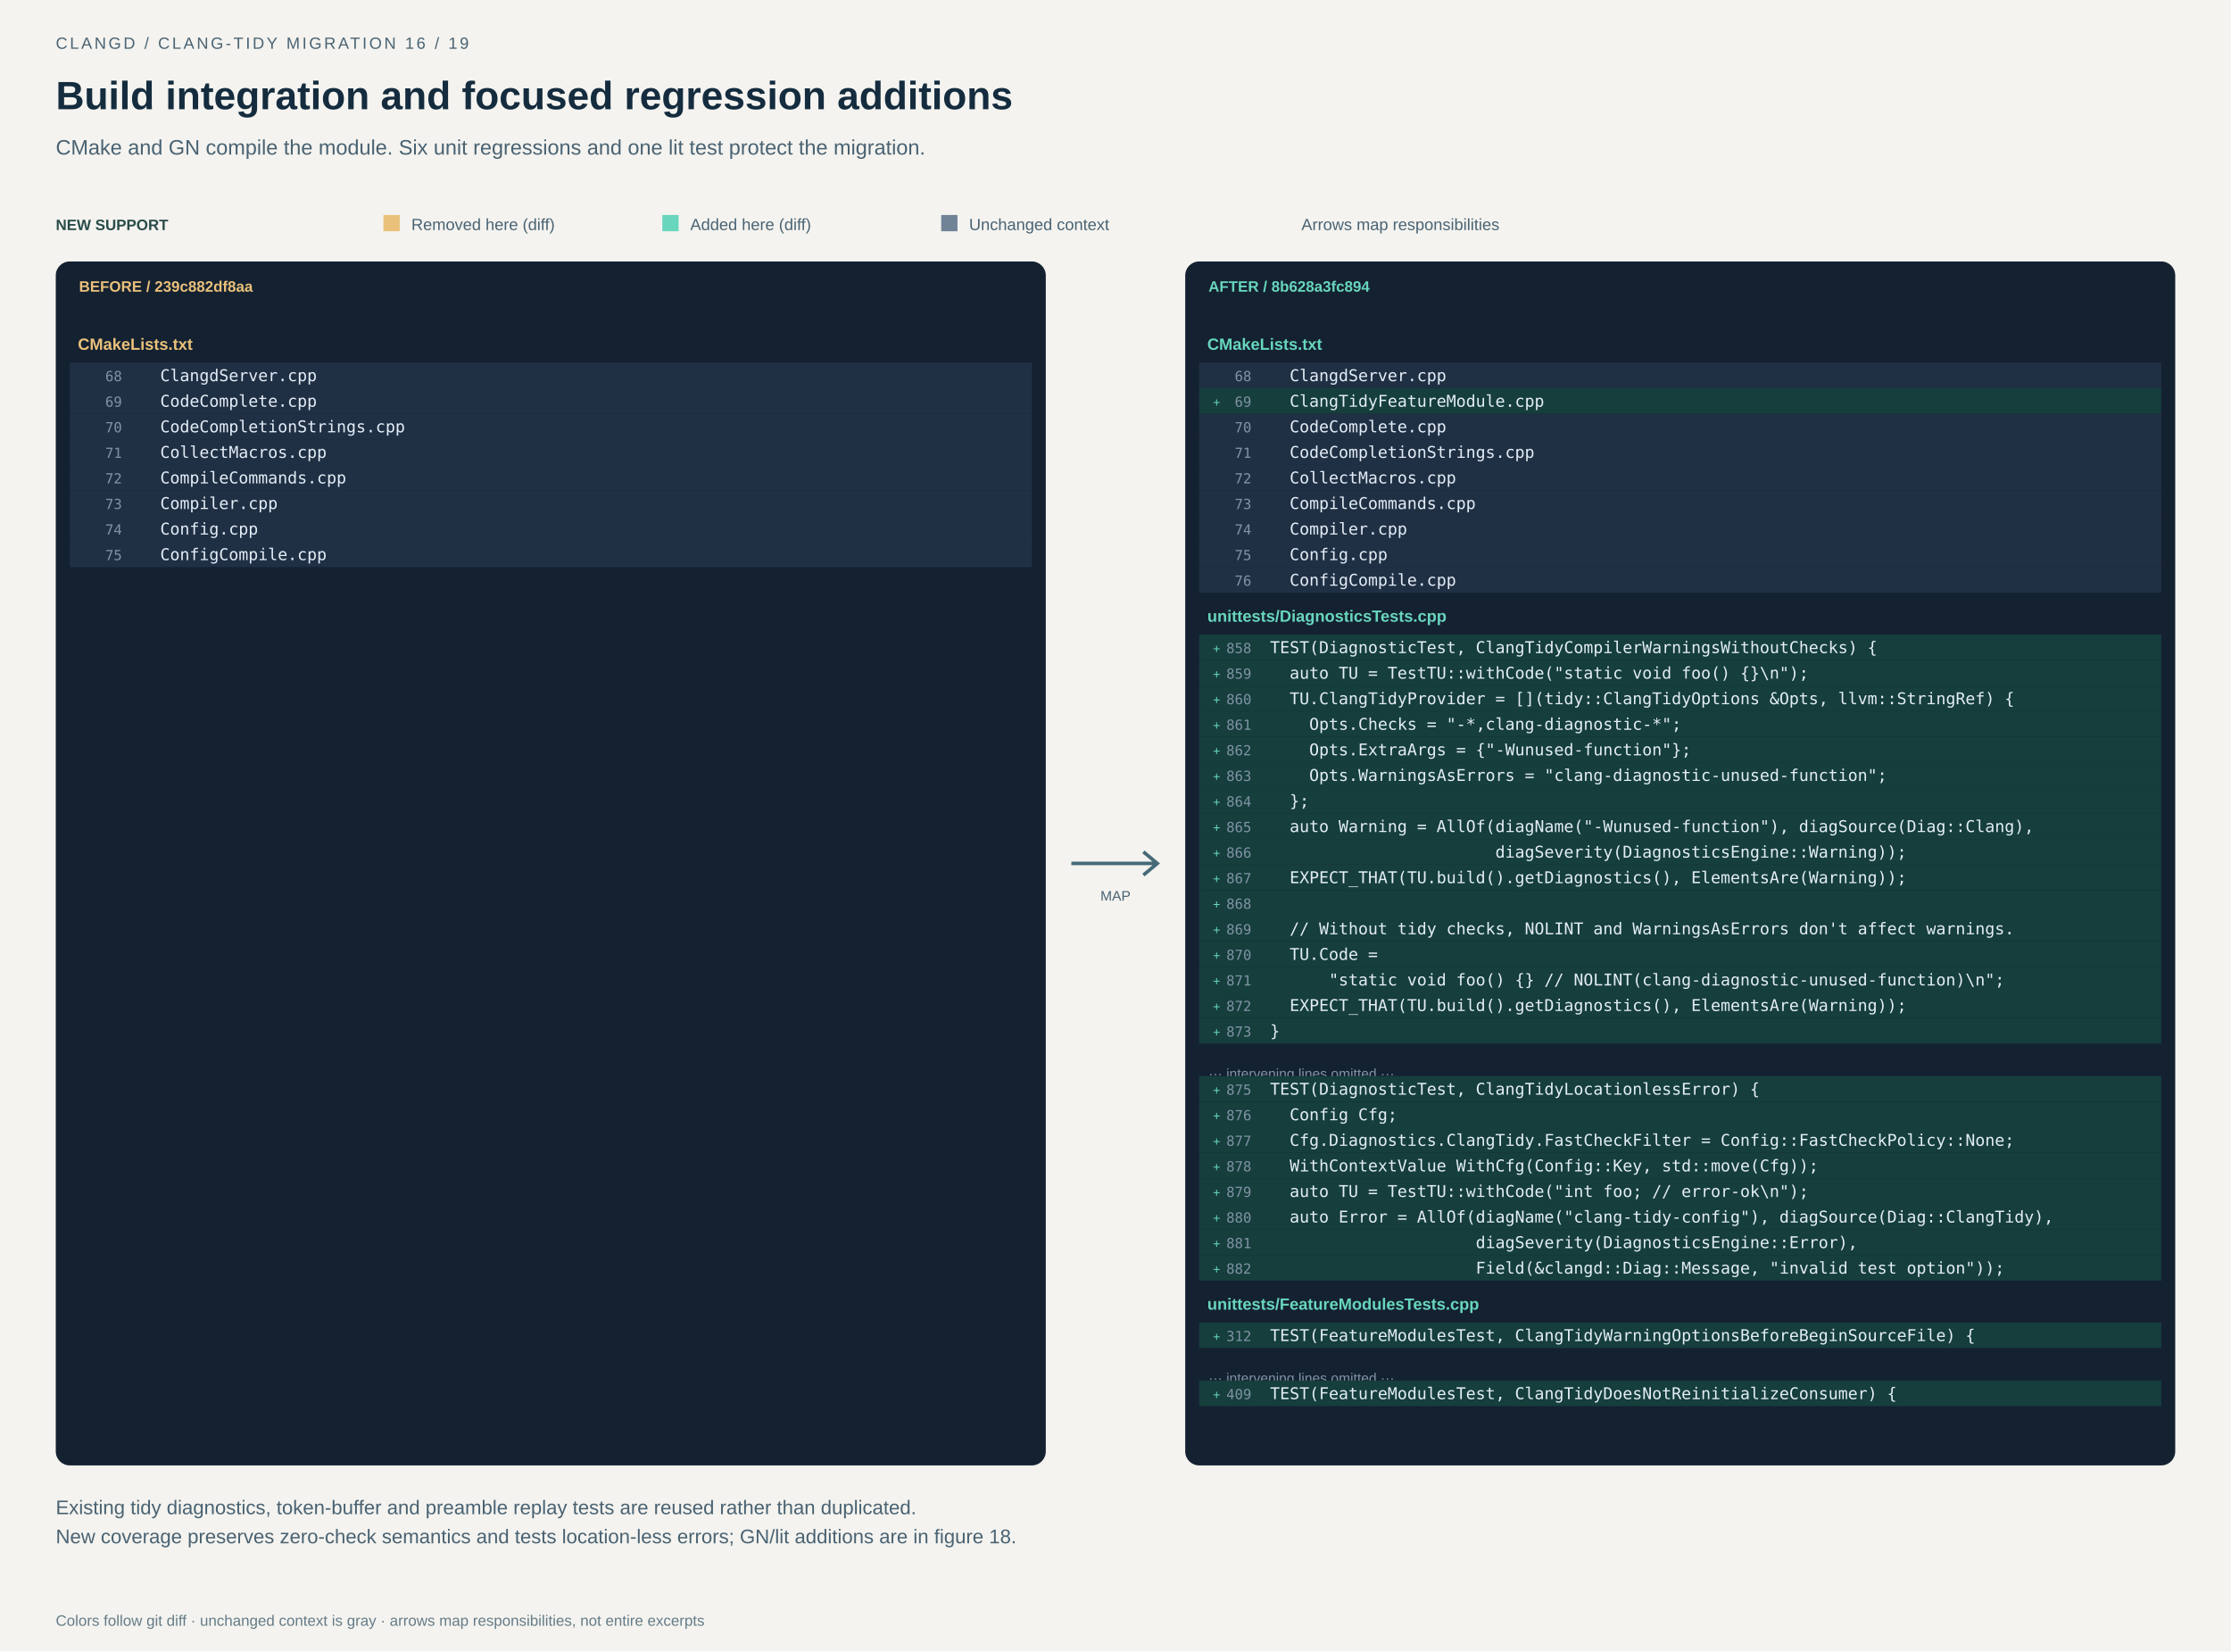
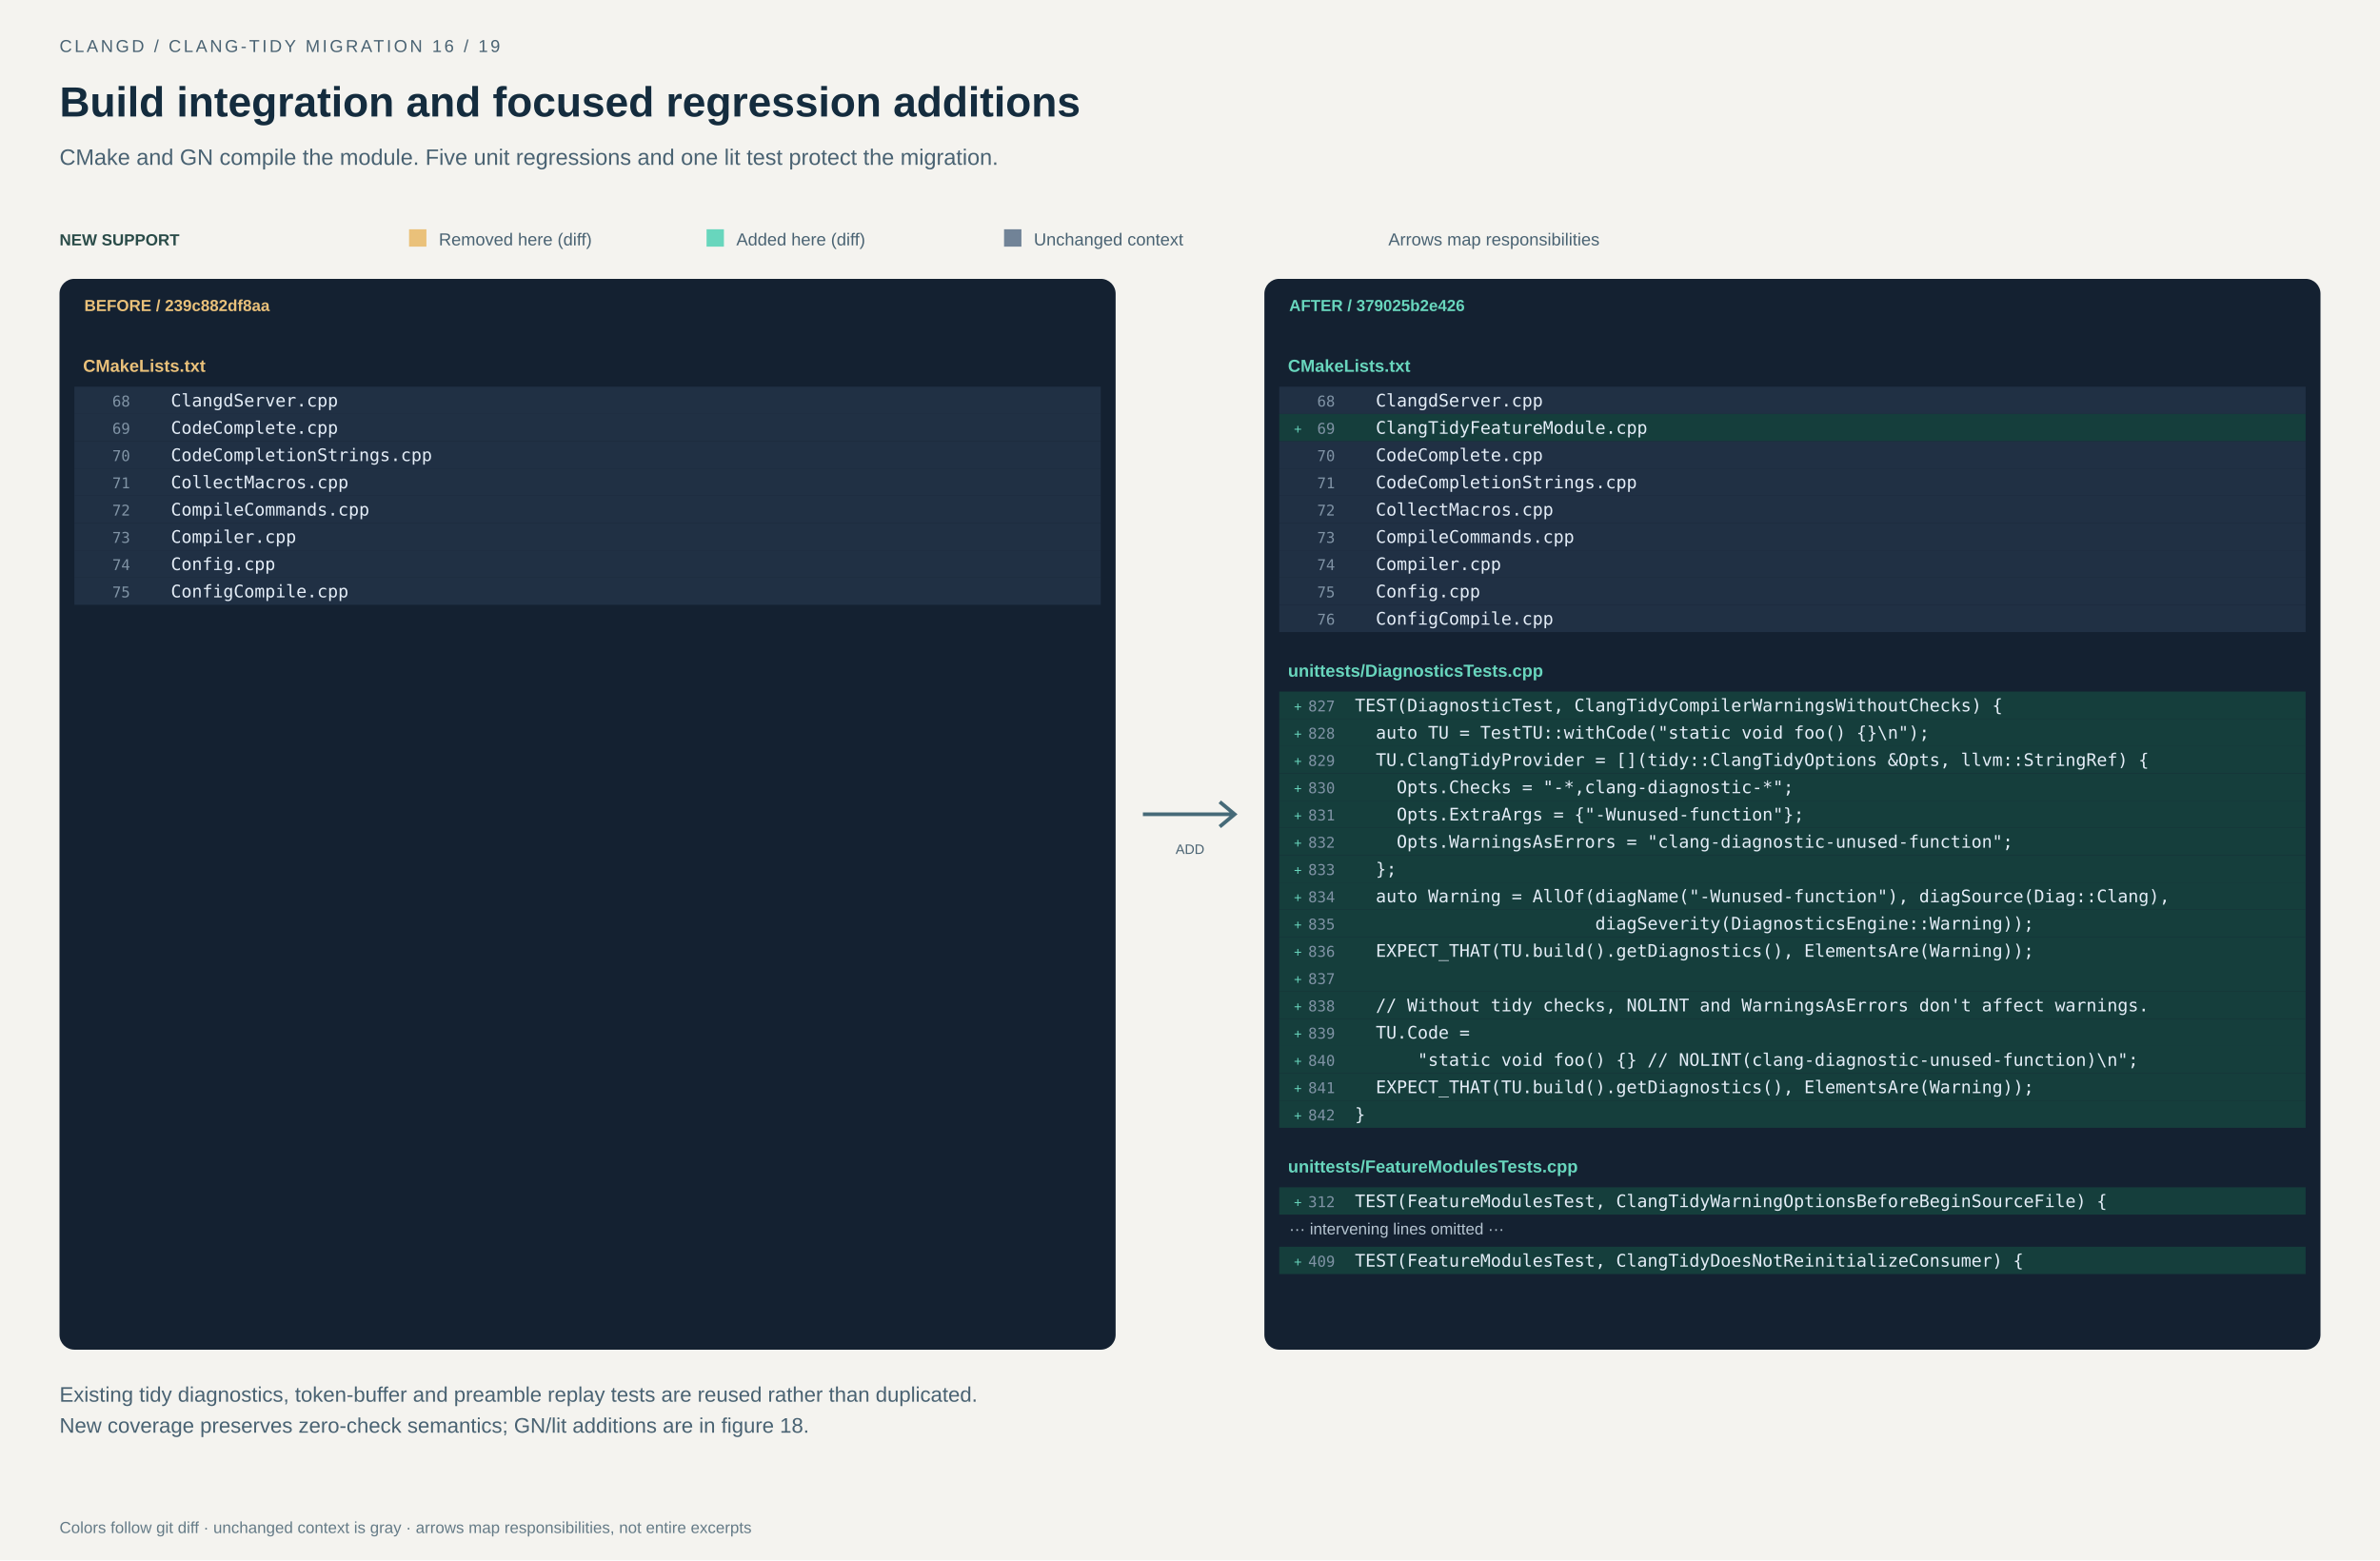
- <svg xmlns="http://www.w3.org/2000/svg" width="1920" height="1421" viewBox="0 0 1920 1421">
-   <rect width="1920" height="1421" fill="#f4f3ef" />
+ <svg xmlns="http://www.w3.org/2000/svg" width="1920" height="1259" viewBox="0 0 1920 1259">
+   <rect width="1920" height="1259" fill="#f4f3ef" />
  <text x="48" y="42" font-family="Arial,Helvetica,sans-serif" font-size="16" fill="#496272" letter-spacing="2" style="font-size:14px">CLANGD / CLANG-TIDY MIGRATION     16 / 19</text>
  <text x="48" y="94" font-family="Arial,Helvetica,sans-serif" font-size="16" fill="#496272" font-weight="700" style="fill:#142c3e;font-size:34px">Build integration and focused regression additions</text>
-   <text x="48" y="133" font-family="Arial,Helvetica,sans-serif" font-size="16" fill="#496272" style="font-size:18px">CMake and GN compile the module. Six unit regressions and one lit test protect the migration.</text>
+   <text x="48" y="133" font-family="Arial,Helvetica,sans-serif" font-size="16" fill="#496272" style="font-size:18px">CMake and GN compile the module. Five unit regressions and one lit test protect the migration.</text>
  <text x="48" y="198" font-family="Arial,Helvetica,sans-serif" font-size="16" fill="#496272" font-weight="700" style="fill:#294b48;font-size:13px">NEW SUPPORT</text>
  <rect x="330" y="185" width="14" height="14" fill="#eac17a" />
  <text x="354" y="198" font-family="Arial,Helvetica,sans-serif" font-size="16" fill="#496272" style="font-size:14px">Removed here (diff)</text>
  <rect x="570" y="185" width="14" height="14" fill="#68d6bd" />
  <text x="594" y="198" font-family="Arial,Helvetica,sans-serif" font-size="16" fill="#496272" style="font-size:14px">Added here (diff)</text>
  <rect x="810" y="185" width="14" height="14" fill="#718397" />
  <text x="834" y="198" font-family="Arial,Helvetica,sans-serif" font-size="16" fill="#496272" style="font-size:14px">Unchanged context</text>
  <text x="1120" y="198" font-family="Arial,Helvetica,sans-serif" font-size="16" fill="#496272" style="font-size:14px">Arrows map responsibilities</text>
-   <rect x="48" y="225" width="852" height="1036" rx="12" fill="#142131" />
-   <text x="68" y="251" font-family="Arial,Helvetica,sans-serif" font-size="16" fill="#496272" style="fill:#eac17a;font-size:13px" font-weight="700">BEFORE / 239c882df8aa</text>
+   <rect x="48" y="225" width="852" height="864" rx="12" fill="#142131" />
+   <text x="68" y="251" font-family="Arial,Helvetica,sans-serif" font-size="16" fill="#496272" font-weight="700" style="fill:#eac17a;font-size:13px">BEFORE / 239c882df8aa</text>
  <a href="https://github.com/ArcsinX/llvm-project/blob/239c882df8aa5e256256843090984ee90b43e835/clang-tools-extra/clangd/CMakeLists.txt#L68">
-     <text x="67" y="301" font-family="Arial,Helvetica,sans-serif" font-size="16" fill="#496272" font-weight="600" style="fill:#eac17a;font-size:14px">CMakeLists.txt</text>
+     <text x="67" y="300" font-family="Arial,Helvetica,sans-serif" font-size="16" fill="#496272" font-weight="600" style="fill:#eac17a;font-size:14px">CMakeLists.txt</text>
  </a>
  <rect x="60" y="312" width="828" height="22" fill="#203044" />
  <text x="105" y="328" text-anchor="end" font-family="Menlo,Consolas,monospace" font-size="12" fill="#8093a5">68</text>
  <text x="121" y="328" xml:space="preserve" font-family="Menlo,Consolas,monospace" font-size="14" fill="#e4edf7">  ClangdServer.cpp</text>
  <rect x="60" y="334" width="828" height="22" fill="#203044" />
  <text x="105" y="350" text-anchor="end" font-family="Menlo,Consolas,monospace" font-size="12" fill="#8093a5">69</text>
  <text x="121" y="350" xml:space="preserve" font-family="Menlo,Consolas,monospace" font-size="14" fill="#e4edf7">  CodeComplete.cpp</text>
  <rect x="60" y="356" width="828" height="22" fill="#203044" />
  <text x="105" y="372" text-anchor="end" font-family="Menlo,Consolas,monospace" font-size="12" fill="#8093a5">70</text>
  <text x="121" y="372" xml:space="preserve" font-family="Menlo,Consolas,monospace" font-size="14" fill="#e4edf7">  CodeCompletionStrings.cpp</text>
  <rect x="60" y="378" width="828" height="22" fill="#203044" />
  <text x="105" y="394" text-anchor="end" font-family="Menlo,Consolas,monospace" font-size="12" fill="#8093a5">71</text>
  <text x="121" y="394" xml:space="preserve" font-family="Menlo,Consolas,monospace" font-size="14" fill="#e4edf7">  CollectMacros.cpp</text>
  <rect x="60" y="400" width="828" height="22" fill="#203044" />
  <text x="105" y="416" text-anchor="end" font-family="Menlo,Consolas,monospace" font-size="12" fill="#8093a5">72</text>
  <text x="121" y="416" xml:space="preserve" font-family="Menlo,Consolas,monospace" font-size="14" fill="#e4edf7">  CompileCommands.cpp</text>
  <rect x="60" y="422" width="828" height="22" fill="#203044" />
  <text x="105" y="438" text-anchor="end" font-family="Menlo,Consolas,monospace" font-size="12" fill="#8093a5">73</text>
  <text x="121" y="438" xml:space="preserve" font-family="Menlo,Consolas,monospace" font-size="14" fill="#e4edf7">  Compiler.cpp</text>
  <rect x="60" y="444" width="828" height="22" fill="#203044" />
  <text x="105" y="460" text-anchor="end" font-family="Menlo,Consolas,monospace" font-size="12" fill="#8093a5">74</text>
  <text x="121" y="460" xml:space="preserve" font-family="Menlo,Consolas,monospace" font-size="14" fill="#e4edf7">  Config.cpp</text>
  <rect x="60" y="466" width="828" height="22" fill="#203044" />
  <text x="105" y="482" text-anchor="end" font-family="Menlo,Consolas,monospace" font-size="12" fill="#8093a5">75</text>
  <text x="121" y="482" xml:space="preserve" font-family="Menlo,Consolas,monospace" font-size="14" fill="#e4edf7">  ConfigCompile.cpp</text>
-   <rect x="1020" y="225" width="852" height="1036" rx="12" fill="#142131" />
-   <text x="1040" y="251" font-family="Arial,Helvetica,sans-serif" font-size="16" fill="#496272" style="fill:#68d6bd;font-size:13px" font-weight="700">AFTER / 8b628a3fc894</text>
-   <a href="https://github.com/ArcsinX/llvm-project/blob/8b628a3fc894a6b67b3d2c5d9fb6acdb73993a62/clang-tools-extra/clangd/CMakeLists.txt#L68">
-     <text x="1039" y="301" font-family="Arial,Helvetica,sans-serif" font-size="16" fill="#496272" font-weight="600" style="fill:#68d6bd;font-size:14px">CMakeLists.txt</text>
+   <rect x="1020" y="225" width="852" height="864" rx="12" fill="#142131" />
+   <text x="1040" y="251" font-family="Arial,Helvetica,sans-serif" font-size="16" fill="#496272" font-weight="700" style="fill:#68d6bd;font-size:13px">AFTER / 379025b2e426</text>
+   <a href="https://github.com/ArcsinX/llvm-project/blob/379025b2e426594be031e6007c2cff9d84942079/clang-tools-extra/clangd/CMakeLists.txt#L68">
+     <text x="1039" y="300" font-family="Arial,Helvetica,sans-serif" font-size="16" fill="#496272" font-weight="600" style="fill:#68d6bd;font-size:14px">CMakeLists.txt</text>
  </a>
  <rect x="1032" y="312" width="828" height="22" fill="#203044" />
  <text x="1077" y="328" text-anchor="end" font-family="Menlo,Consolas,monospace" font-size="12" fill="#8093a5">68</text>
  <text x="1093" y="328" xml:space="preserve" font-family="Menlo,Consolas,monospace" font-size="14" fill="#e4edf7">  ClangdServer.cpp</text>
  <rect x="1032" y="334" width="828" height="22" fill="#153e3c" />
  <text x="1047" y="350" font-family="Arial,Helvetica,sans-serif" font-size="11" fill="#68d6bd" text-anchor="middle">+</text>
  <text x="1077" y="350" text-anchor="end" font-family="Menlo,Consolas,monospace" font-size="12" fill="#8093a5">69</text>
  <text x="1093" y="350" xml:space="preserve" font-family="Menlo,Consolas,monospace" font-size="14" fill="#e4edf7">  ClangTidyFeatureModule.cpp</text>
  <rect x="1032" y="356" width="828" height="22" fill="#203044" />
  <text x="1077" y="372" text-anchor="end" font-family="Menlo,Consolas,monospace" font-size="12" fill="#8093a5">70</text>
  <text x="1093" y="372" xml:space="preserve" font-family="Menlo,Consolas,monospace" font-size="14" fill="#e4edf7">  CodeComplete.cpp</text>
  <rect x="1032" y="378" width="828" height="22" fill="#203044" />
  <text x="1077" y="394" text-anchor="end" font-family="Menlo,Consolas,monospace" font-size="12" fill="#8093a5">71</text>
  <text x="1093" y="394" xml:space="preserve" font-family="Menlo,Consolas,monospace" font-size="14" fill="#e4edf7">  CodeCompletionStrings.cpp</text>
  <rect x="1032" y="400" width="828" height="22" fill="#203044" />
  <text x="1077" y="416" text-anchor="end" font-family="Menlo,Consolas,monospace" font-size="12" fill="#8093a5">72</text>
  <text x="1093" y="416" xml:space="preserve" font-family="Menlo,Consolas,monospace" font-size="14" fill="#e4edf7">  CollectMacros.cpp</text>
  <rect x="1032" y="422" width="828" height="22" fill="#203044" />
  <text x="1077" y="438" text-anchor="end" font-family="Menlo,Consolas,monospace" font-size="12" fill="#8093a5">73</text>
  <text x="1093" y="438" xml:space="preserve" font-family="Menlo,Consolas,monospace" font-size="14" fill="#e4edf7">  CompileCommands.cpp</text>
  <rect x="1032" y="444" width="828" height="22" fill="#203044" />
  <text x="1077" y="460" text-anchor="end" font-family="Menlo,Consolas,monospace" font-size="12" fill="#8093a5">74</text>
  <text x="1093" y="460" xml:space="preserve" font-family="Menlo,Consolas,monospace" font-size="14" fill="#e4edf7">  Compiler.cpp</text>
  <rect x="1032" y="466" width="828" height="22" fill="#203044" />
  <text x="1077" y="482" text-anchor="end" font-family="Menlo,Consolas,monospace" font-size="12" fill="#8093a5">75</text>
  <text x="1093" y="482" xml:space="preserve" font-family="Menlo,Consolas,monospace" font-size="14" fill="#e4edf7">  Config.cpp</text>
  <rect x="1032" y="488" width="828" height="22" fill="#203044" />
  <text x="1077" y="504" text-anchor="end" font-family="Menlo,Consolas,monospace" font-size="12" fill="#8093a5">76</text>
  <text x="1093" y="504" xml:space="preserve" font-family="Menlo,Consolas,monospace" font-size="14" fill="#e4edf7">  ConfigCompile.cpp</text>
-   <a href="https://github.com/ArcsinX/llvm-project/blob/8b628a3fc894a6b67b3d2c5d9fb6acdb73993a62/clang-tools-extra/clangd/unittests/DiagnosticsTests.cpp#L858">
-     <text x="1039" y="535" font-family="Arial,Helvetica,sans-serif" font-size="16" fill="#496272" font-weight="600" style="fill:#68d6bd;font-size:14px">unittests/DiagnosticsTests.cpp</text>
+   <a href="https://github.com/ArcsinX/llvm-project/blob/379025b2e426594be031e6007c2cff9d84942079/clang-tools-extra/clangd/unittests/DiagnosticsTests.cpp#L827">
+     <text x="1039" y="546" font-family="Arial,Helvetica,sans-serif" font-size="16" fill="#496272" font-weight="600" style="fill:#68d6bd;font-size:14px">unittests/DiagnosticsTests.cpp</text>
  </a>
-   <rect x="1032" y="546" width="828" height="22" fill="#153e3c" />
-   <text x="1047" y="562" font-family="Arial,Helvetica,sans-serif" font-size="11" fill="#68d6bd" text-anchor="middle">+</text>
-   <text x="1077" y="562" text-anchor="end" font-family="Menlo,Consolas,monospace" font-size="12" fill="#8093a5">858</text>
-   <text x="1093" y="562" xml:space="preserve" font-family="Menlo,Consolas,monospace" font-size="14" fill="#e4edf7">TEST(DiagnosticTest, ClangTidyCompilerWarningsWithoutChecks) {</text>
-   <rect x="1032" y="568" width="828" height="22" fill="#153e3c" />
-   <text x="1047" y="584" font-family="Arial,Helvetica,sans-serif" font-size="11" fill="#68d6bd" text-anchor="middle">+</text>
-   <text x="1077" y="584" text-anchor="end" font-family="Menlo,Consolas,monospace" font-size="12" fill="#8093a5">859</text>
-   <text x="1093" y="584" xml:space="preserve" font-family="Menlo,Consolas,monospace" font-size="14" fill="#e4edf7">  auto TU = TestTU::withCode("static void foo() {}\n");</text>
-   <rect x="1032" y="590" width="828" height="22" fill="#153e3c" />
-   <text x="1047" y="606" font-family="Arial,Helvetica,sans-serif" font-size="11" fill="#68d6bd" text-anchor="middle">+</text>
-   <text x="1077" y="606" text-anchor="end" font-family="Menlo,Consolas,monospace" font-size="12" fill="#8093a5">860</text>
-   <text x="1093" y="606" xml:space="preserve" font-family="Menlo,Consolas,monospace" font-size="14" fill="#e4edf7">  TU.ClangTidyProvider = [](tidy::ClangTidyOptions &amp;Opts, llvm::StringRef) {</text>
-   <rect x="1032" y="612" width="828" height="22" fill="#153e3c" />
-   <text x="1047" y="628" font-family="Arial,Helvetica,sans-serif" font-size="11" fill="#68d6bd" text-anchor="middle">+</text>
-   <text x="1077" y="628" text-anchor="end" font-family="Menlo,Consolas,monospace" font-size="12" fill="#8093a5">861</text>
-   <text x="1093" y="628" xml:space="preserve" font-family="Menlo,Consolas,monospace" font-size="14" fill="#e4edf7">    Opts.Checks = "-*,clang-diagnostic-*";</text>
-   <rect x="1032" y="634" width="828" height="22" fill="#153e3c" />
-   <text x="1047" y="650" font-family="Arial,Helvetica,sans-serif" font-size="11" fill="#68d6bd" text-anchor="middle">+</text>
-   <text x="1077" y="650" text-anchor="end" font-family="Menlo,Consolas,monospace" font-size="12" fill="#8093a5">862</text>
-   <text x="1093" y="650" xml:space="preserve" font-family="Menlo,Consolas,monospace" font-size="14" fill="#e4edf7">    Opts.ExtraArgs = {"-Wunused-function"};</text>
-   <rect x="1032" y="656" width="828" height="22" fill="#153e3c" />
-   <text x="1047" y="672" font-family="Arial,Helvetica,sans-serif" font-size="11" fill="#68d6bd" text-anchor="middle">+</text>
-   <text x="1077" y="672" text-anchor="end" font-family="Menlo,Consolas,monospace" font-size="12" fill="#8093a5">863</text>
-   <text x="1093" y="672" xml:space="preserve" font-family="Menlo,Consolas,monospace" font-size="14" fill="#e4edf7">    Opts.WarningsAsErrors = "clang-diagnostic-unused-function";</text>
-   <rect x="1032" y="678" width="828" height="22" fill="#153e3c" />
-   <text x="1047" y="694" font-family="Arial,Helvetica,sans-serif" font-size="11" fill="#68d6bd" text-anchor="middle">+</text>
-   <text x="1077" y="694" text-anchor="end" font-family="Menlo,Consolas,monospace" font-size="12" fill="#8093a5">864</text>
-   <text x="1093" y="694" xml:space="preserve" font-family="Menlo,Consolas,monospace" font-size="14" fill="#e4edf7">  };</text>
-   <rect x="1032" y="700" width="828" height="22" fill="#153e3c" />
-   <text x="1047" y="716" font-family="Arial,Helvetica,sans-serif" font-size="11" fill="#68d6bd" text-anchor="middle">+</text>
-   <text x="1077" y="716" text-anchor="end" font-family="Menlo,Consolas,monospace" font-size="12" fill="#8093a5">865</text>
-   <text x="1093" y="716" xml:space="preserve" font-family="Menlo,Consolas,monospace" font-size="14" fill="#e4edf7">  auto Warning = AllOf(diagName("-Wunused-function"), diagSource(Diag::Clang),</text>
-   <rect x="1032" y="722" width="828" height="22" fill="#153e3c" />
-   <text x="1047" y="738" font-family="Arial,Helvetica,sans-serif" font-size="11" fill="#68d6bd" text-anchor="middle">+</text>
-   <text x="1077" y="738" text-anchor="end" font-family="Menlo,Consolas,monospace" font-size="12" fill="#8093a5">866</text>
-   <text x="1093" y="738" xml:space="preserve" font-family="Menlo,Consolas,monospace" font-size="14" fill="#e4edf7">                       diagSeverity(DiagnosticsEngine::Warning));</text>
-   <rect x="1032" y="744" width="828" height="22" fill="#153e3c" />
-   <text x="1047" y="760" font-family="Arial,Helvetica,sans-serif" font-size="11" fill="#68d6bd" text-anchor="middle">+</text>
-   <text x="1077" y="760" text-anchor="end" font-family="Menlo,Consolas,monospace" font-size="12" fill="#8093a5">867</text>
-   <text x="1093" y="760" xml:space="preserve" font-family="Menlo,Consolas,monospace" font-size="14" fill="#e4edf7">  EXPECT_THAT(TU.build().getDiagnostics(), ElementsAre(Warning));</text>
-   <rect x="1032" y="766" width="828" height="22" fill="#153e3c" />
-   <text x="1047" y="782" font-family="Arial,Helvetica,sans-serif" font-size="11" fill="#68d6bd" text-anchor="middle">+</text>
-   <text x="1077" y="782" text-anchor="end" font-family="Menlo,Consolas,monospace" font-size="12" fill="#8093a5">868</text>
-   <text x="1093" y="782" xml:space="preserve" font-family="Menlo,Consolas,monospace" font-size="14" fill="#e4edf7" />
-   <rect x="1032" y="788" width="828" height="22" fill="#153e3c" />
-   <text x="1047" y="804" font-family="Arial,Helvetica,sans-serif" font-size="11" fill="#68d6bd" text-anchor="middle">+</text>
-   <text x="1077" y="804" text-anchor="end" font-family="Menlo,Consolas,monospace" font-size="12" fill="#8093a5">869</text>
-   <text x="1093" y="804" xml:space="preserve" font-family="Menlo,Consolas,monospace" font-size="14" fill="#e4edf7">  // Without tidy checks, NOLINT and WarningsAsErrors don't affect warnings.</text>
-   <rect x="1032" y="810" width="828" height="22" fill="#153e3c" />
-   <text x="1047" y="826" font-family="Arial,Helvetica,sans-serif" font-size="11" fill="#68d6bd" text-anchor="middle">+</text>
-   <text x="1077" y="826" text-anchor="end" font-family="Menlo,Consolas,monospace" font-size="12" fill="#8093a5">870</text>
-   <text x="1093" y="826" xml:space="preserve" font-family="Menlo,Consolas,monospace" font-size="14" fill="#e4edf7">  TU.Code =</text>
-   <rect x="1032" y="832" width="828" height="22" fill="#153e3c" />
-   <text x="1047" y="848" font-family="Arial,Helvetica,sans-serif" font-size="11" fill="#68d6bd" text-anchor="middle">+</text>
-   <text x="1077" y="848" text-anchor="end" font-family="Menlo,Consolas,monospace" font-size="12" fill="#8093a5">871</text>
-   <text x="1093" y="848" xml:space="preserve" font-family="Menlo,Consolas,monospace" font-size="14" fill="#e4edf7">      "static void foo() {} // NOLINT(clang-diagnostic-unused-function)\n";</text>
-   <rect x="1032" y="854" width="828" height="22" fill="#153e3c" />
-   <text x="1047" y="870" font-family="Arial,Helvetica,sans-serif" font-size="11" fill="#68d6bd" text-anchor="middle">+</text>
-   <text x="1077" y="870" text-anchor="end" font-family="Menlo,Consolas,monospace" font-size="12" fill="#8093a5">872</text>
-   <text x="1093" y="870" xml:space="preserve" font-family="Menlo,Consolas,monospace" font-size="14" fill="#e4edf7">  EXPECT_THAT(TU.build().getDiagnostics(), ElementsAre(Warning));</text>
-   <rect x="1032" y="876" width="828" height="22" fill="#153e3c" />
-   <text x="1047" y="892" font-family="Arial,Helvetica,sans-serif" font-size="11" fill="#68d6bd" text-anchor="middle">+</text>
-   <text x="1077" y="892" text-anchor="end" font-family="Menlo,Consolas,monospace" font-size="12" fill="#8093a5">873</text>
-   <text x="1093" y="892" xml:space="preserve" font-family="Menlo,Consolas,monospace" font-size="14" fill="#e4edf7">}</text>
-   <text x="1040" y="928" font-family="Arial,Helvetica,sans-serif" font-size="16" fill="#496272" style="fill:#8093a5;font-size:12px">··· intervening lines omitted ···</text>
-   <rect x="1032" y="926" width="828" height="22" fill="#153e3c" />
-   <text x="1047" y="942" font-family="Arial,Helvetica,sans-serif" font-size="11" fill="#68d6bd" text-anchor="middle">+</text>
-   <text x="1077" y="942" text-anchor="end" font-family="Menlo,Consolas,monospace" font-size="12" fill="#8093a5">875</text>
-   <text x="1093" y="942" xml:space="preserve" font-family="Menlo,Consolas,monospace" font-size="14" fill="#e4edf7">TEST(DiagnosticTest, ClangTidyLocationlessError) {</text>
-   <rect x="1032" y="948" width="828" height="22" fill="#153e3c" />
-   <text x="1047" y="964" font-family="Arial,Helvetica,sans-serif" font-size="11" fill="#68d6bd" text-anchor="middle">+</text>
-   <text x="1077" y="964" text-anchor="end" font-family="Menlo,Consolas,monospace" font-size="12" fill="#8093a5">876</text>
-   <text x="1093" y="964" xml:space="preserve" font-family="Menlo,Consolas,monospace" font-size="14" fill="#e4edf7">  Config Cfg;</text>
-   <rect x="1032" y="970" width="828" height="22" fill="#153e3c" />
-   <text x="1047" y="986" font-family="Arial,Helvetica,sans-serif" font-size="11" fill="#68d6bd" text-anchor="middle">+</text>
-   <text x="1077" y="986" text-anchor="end" font-family="Menlo,Consolas,monospace" font-size="12" fill="#8093a5">877</text>
-   <text x="1093" y="986" xml:space="preserve" font-family="Menlo,Consolas,monospace" font-size="14" fill="#e4edf7">  Cfg.Diagnostics.ClangTidy.FastCheckFilter = Config::FastCheckPolicy::None;</text>
-   <rect x="1032" y="992" width="828" height="22" fill="#153e3c" />
-   <text x="1047" y="1008" font-family="Arial,Helvetica,sans-serif" font-size="11" fill="#68d6bd" text-anchor="middle">+</text>
-   <text x="1077" y="1008" text-anchor="end" font-family="Menlo,Consolas,monospace" font-size="12" fill="#8093a5">878</text>
-   <text x="1093" y="1008" xml:space="preserve" font-family="Menlo,Consolas,monospace" font-size="14" fill="#e4edf7">  WithContextValue WithCfg(Config::Key, std::move(Cfg));</text>
-   <rect x="1032" y="1014" width="828" height="22" fill="#153e3c" />
-   <text x="1047" y="1030" font-family="Arial,Helvetica,sans-serif" font-size="11" fill="#68d6bd" text-anchor="middle">+</text>
-   <text x="1077" y="1030" text-anchor="end" font-family="Menlo,Consolas,monospace" font-size="12" fill="#8093a5">879</text>
-   <text x="1093" y="1030" xml:space="preserve" font-family="Menlo,Consolas,monospace" font-size="14" fill="#e4edf7">  auto TU = TestTU::withCode("int foo; // error-ok\n");</text>
-   <rect x="1032" y="1036" width="828" height="22" fill="#153e3c" />
-   <text x="1047" y="1052" font-family="Arial,Helvetica,sans-serif" font-size="11" fill="#68d6bd" text-anchor="middle">+</text>
-   <text x="1077" y="1052" text-anchor="end" font-family="Menlo,Consolas,monospace" font-size="12" fill="#8093a5">880</text>
-   <text x="1093" y="1052" xml:space="preserve" font-family="Menlo,Consolas,monospace" font-size="14" fill="#e4edf7">  auto Error = AllOf(diagName("clang-tidy-config"), diagSource(Diag::ClangTidy),</text>
-   <rect x="1032" y="1058" width="828" height="22" fill="#153e3c" />
-   <text x="1047" y="1074" font-family="Arial,Helvetica,sans-serif" font-size="11" fill="#68d6bd" text-anchor="middle">+</text>
-   <text x="1077" y="1074" text-anchor="end" font-family="Menlo,Consolas,monospace" font-size="12" fill="#8093a5">881</text>
-   <text x="1093" y="1074" xml:space="preserve" font-family="Menlo,Consolas,monospace" font-size="14" fill="#e4edf7">                     diagSeverity(DiagnosticsEngine::Error),</text>
-   <rect x="1032" y="1080" width="828" height="22" fill="#153e3c" />
-   <text x="1047" y="1096" font-family="Arial,Helvetica,sans-serif" font-size="11" fill="#68d6bd" text-anchor="middle">+</text>
-   <text x="1077" y="1096" text-anchor="end" font-family="Menlo,Consolas,monospace" font-size="12" fill="#8093a5">882</text>
-   <text x="1093" y="1096" xml:space="preserve" font-family="Menlo,Consolas,monospace" font-size="14" fill="#e4edf7">                     Field(&amp;clangd::Diag::Message, "invalid test option"));</text>
-   <a href="https://github.com/ArcsinX/llvm-project/blob/8b628a3fc894a6b67b3d2c5d9fb6acdb73993a62/clang-tools-extra/clangd/unittests/FeatureModulesTests.cpp#L312">
-     <text x="1039" y="1127" font-family="Arial,Helvetica,sans-serif" font-size="16" fill="#496272" font-weight="600" style="fill:#68d6bd;font-size:14px">unittests/FeatureModulesTests.cpp</text>
+   <rect x="1032" y="558" width="828" height="22" fill="#153e3c" />
+   <text x="1047" y="574" font-family="Arial,Helvetica,sans-serif" font-size="11" fill="#68d6bd" text-anchor="middle">+</text>
+   <text x="1077" y="574" text-anchor="end" font-family="Menlo,Consolas,monospace" font-size="12" fill="#8093a5">827</text>
+   <text x="1093" y="574" xml:space="preserve" font-family="Menlo,Consolas,monospace" font-size="14" fill="#e4edf7">TEST(DiagnosticTest, ClangTidyCompilerWarningsWithoutChecks) {</text>
+   <rect x="1032" y="580" width="828" height="22" fill="#153e3c" />
+   <text x="1047" y="596" font-family="Arial,Helvetica,sans-serif" font-size="11" fill="#68d6bd" text-anchor="middle">+</text>
+   <text x="1077" y="596" text-anchor="end" font-family="Menlo,Consolas,monospace" font-size="12" fill="#8093a5">828</text>
+   <text x="1093" y="596" xml:space="preserve" font-family="Menlo,Consolas,monospace" font-size="14" fill="#e4edf7">  auto TU = TestTU::withCode("static void foo() {}\n");</text>
+   <rect x="1032" y="602" width="828" height="22" fill="#153e3c" />
+   <text x="1047" y="618" font-family="Arial,Helvetica,sans-serif" font-size="11" fill="#68d6bd" text-anchor="middle">+</text>
+   <text x="1077" y="618" text-anchor="end" font-family="Menlo,Consolas,monospace" font-size="12" fill="#8093a5">829</text>
+   <text x="1093" y="618" xml:space="preserve" font-family="Menlo,Consolas,monospace" font-size="14" fill="#e4edf7">  TU.ClangTidyProvider = [](tidy::ClangTidyOptions &amp;Opts, llvm::StringRef) {</text>
+   <rect x="1032" y="624" width="828" height="22" fill="#153e3c" />
+   <text x="1047" y="640" font-family="Arial,Helvetica,sans-serif" font-size="11" fill="#68d6bd" text-anchor="middle">+</text>
+   <text x="1077" y="640" text-anchor="end" font-family="Menlo,Consolas,monospace" font-size="12" fill="#8093a5">830</text>
+   <text x="1093" y="640" xml:space="preserve" font-family="Menlo,Consolas,monospace" font-size="14" fill="#e4edf7">    Opts.Checks = "-*,clang-diagnostic-*";</text>
+   <rect x="1032" y="646" width="828" height="22" fill="#153e3c" />
+   <text x="1047" y="662" font-family="Arial,Helvetica,sans-serif" font-size="11" fill="#68d6bd" text-anchor="middle">+</text>
+   <text x="1077" y="662" text-anchor="end" font-family="Menlo,Consolas,monospace" font-size="12" fill="#8093a5">831</text>
+   <text x="1093" y="662" xml:space="preserve" font-family="Menlo,Consolas,monospace" font-size="14" fill="#e4edf7">    Opts.ExtraArgs = {"-Wunused-function"};</text>
+   <rect x="1032" y="668" width="828" height="22" fill="#153e3c" />
+   <text x="1047" y="684" font-family="Arial,Helvetica,sans-serif" font-size="11" fill="#68d6bd" text-anchor="middle">+</text>
+   <text x="1077" y="684" text-anchor="end" font-family="Menlo,Consolas,monospace" font-size="12" fill="#8093a5">832</text>
+   <text x="1093" y="684" xml:space="preserve" font-family="Menlo,Consolas,monospace" font-size="14" fill="#e4edf7">    Opts.WarningsAsErrors = "clang-diagnostic-unused-function";</text>
+   <rect x="1032" y="690" width="828" height="22" fill="#153e3c" />
+   <text x="1047" y="706" font-family="Arial,Helvetica,sans-serif" font-size="11" fill="#68d6bd" text-anchor="middle">+</text>
+   <text x="1077" y="706" text-anchor="end" font-family="Menlo,Consolas,monospace" font-size="12" fill="#8093a5">833</text>
+   <text x="1093" y="706" xml:space="preserve" font-family="Menlo,Consolas,monospace" font-size="14" fill="#e4edf7">  };</text>
+   <rect x="1032" y="712" width="828" height="22" fill="#153e3c" />
+   <text x="1047" y="728" font-family="Arial,Helvetica,sans-serif" font-size="11" fill="#68d6bd" text-anchor="middle">+</text>
+   <text x="1077" y="728" text-anchor="end" font-family="Menlo,Consolas,monospace" font-size="12" fill="#8093a5">834</text>
+   <text x="1093" y="728" xml:space="preserve" font-family="Menlo,Consolas,monospace" font-size="14" fill="#e4edf7">  auto Warning = AllOf(diagName("-Wunused-function"), diagSource(Diag::Clang),</text>
+   <rect x="1032" y="734" width="828" height="22" fill="#153e3c" />
+   <text x="1047" y="750" font-family="Arial,Helvetica,sans-serif" font-size="11" fill="#68d6bd" text-anchor="middle">+</text>
+   <text x="1077" y="750" text-anchor="end" font-family="Menlo,Consolas,monospace" font-size="12" fill="#8093a5">835</text>
+   <text x="1093" y="750" xml:space="preserve" font-family="Menlo,Consolas,monospace" font-size="14" fill="#e4edf7">                       diagSeverity(DiagnosticsEngine::Warning));</text>
+   <rect x="1032" y="756" width="828" height="22" fill="#153e3c" />
+   <text x="1047" y="772" font-family="Arial,Helvetica,sans-serif" font-size="11" fill="#68d6bd" text-anchor="middle">+</text>
+   <text x="1077" y="772" text-anchor="end" font-family="Menlo,Consolas,monospace" font-size="12" fill="#8093a5">836</text>
+   <text x="1093" y="772" xml:space="preserve" font-family="Menlo,Consolas,monospace" font-size="14" fill="#e4edf7">  EXPECT_THAT(TU.build().getDiagnostics(), ElementsAre(Warning));</text>
+   <rect x="1032" y="778" width="828" height="22" fill="#153e3c" />
+   <text x="1047" y="794" font-family="Arial,Helvetica,sans-serif" font-size="11" fill="#68d6bd" text-anchor="middle">+</text>
+   <text x="1077" y="794" text-anchor="end" font-family="Menlo,Consolas,monospace" font-size="12" fill="#8093a5">837</text>
+   <text x="1093" y="794" xml:space="preserve" font-family="Menlo,Consolas,monospace" font-size="14" fill="#e4edf7" />
+   <rect x="1032" y="800" width="828" height="22" fill="#153e3c" />
+   <text x="1047" y="816" font-family="Arial,Helvetica,sans-serif" font-size="11" fill="#68d6bd" text-anchor="middle">+</text>
+   <text x="1077" y="816" text-anchor="end" font-family="Menlo,Consolas,monospace" font-size="12" fill="#8093a5">838</text>
+   <text x="1093" y="816" xml:space="preserve" font-family="Menlo,Consolas,monospace" font-size="14" fill="#e4edf7">  // Without tidy checks, NOLINT and WarningsAsErrors don't affect warnings.</text>
+   <rect x="1032" y="822" width="828" height="22" fill="#153e3c" />
+   <text x="1047" y="838" font-family="Arial,Helvetica,sans-serif" font-size="11" fill="#68d6bd" text-anchor="middle">+</text>
+   <text x="1077" y="838" text-anchor="end" font-family="Menlo,Consolas,monospace" font-size="12" fill="#8093a5">839</text>
+   <text x="1093" y="838" xml:space="preserve" font-family="Menlo,Consolas,monospace" font-size="14" fill="#e4edf7">  TU.Code =</text>
+   <rect x="1032" y="844" width="828" height="22" fill="#153e3c" />
+   <text x="1047" y="860" font-family="Arial,Helvetica,sans-serif" font-size="11" fill="#68d6bd" text-anchor="middle">+</text>
+   <text x="1077" y="860" text-anchor="end" font-family="Menlo,Consolas,monospace" font-size="12" fill="#8093a5">840</text>
+   <text x="1093" y="860" xml:space="preserve" font-family="Menlo,Consolas,monospace" font-size="14" fill="#e4edf7">      "static void foo() {} // NOLINT(clang-diagnostic-unused-function)\n";</text>
+   <rect x="1032" y="866" width="828" height="22" fill="#153e3c" />
+   <text x="1047" y="882" font-family="Arial,Helvetica,sans-serif" font-size="11" fill="#68d6bd" text-anchor="middle">+</text>
+   <text x="1077" y="882" text-anchor="end" font-family="Menlo,Consolas,monospace" font-size="12" fill="#8093a5">841</text>
+   <text x="1093" y="882" xml:space="preserve" font-family="Menlo,Consolas,monospace" font-size="14" fill="#e4edf7">  EXPECT_THAT(TU.build().getDiagnostics(), ElementsAre(Warning));</text>
+   <rect x="1032" y="888" width="828" height="22" fill="#153e3c" />
+   <text x="1047" y="904" font-family="Arial,Helvetica,sans-serif" font-size="11" fill="#68d6bd" text-anchor="middle">+</text>
+   <text x="1077" y="904" text-anchor="end" font-family="Menlo,Consolas,monospace" font-size="12" fill="#8093a5">842</text>
+   <text x="1093" y="904" xml:space="preserve" font-family="Menlo,Consolas,monospace" font-size="14" fill="#e4edf7">}</text>
+   <a href="https://github.com/ArcsinX/llvm-project/blob/379025b2e426594be031e6007c2cff9d84942079/clang-tools-extra/clangd/unittests/FeatureModulesTests.cpp#L312">
+     <text x="1039" y="946" font-family="Arial,Helvetica,sans-serif" font-size="16" fill="#496272" font-weight="600" style="fill:#68d6bd;font-size:14px">unittests/FeatureModulesTests.cpp</text>
  </a>
-   <rect x="1032" y="1138" width="828" height="22" fill="#153e3c" />
-   <text x="1047" y="1154" font-family="Arial,Helvetica,sans-serif" font-size="11" fill="#68d6bd" text-anchor="middle">+</text>
-   <text x="1077" y="1154" text-anchor="end" font-family="Menlo,Consolas,monospace" font-size="12" fill="#8093a5">312</text>
-   <text x="1093" y="1154" xml:space="preserve" font-family="Menlo,Consolas,monospace" font-size="14" fill="#e4edf7">TEST(FeatureModulesTest, ClangTidyWarningOptionsBeforeBeginSourceFile) {</text>
-   <text x="1040" y="1190" font-family="Arial,Helvetica,sans-serif" font-size="16" fill="#496272" style="fill:#8093a5;font-size:12px">··· intervening lines omitted ···</text>
-   <rect x="1032" y="1188" width="828" height="22" fill="#153e3c" />
-   <text x="1047" y="1204" font-family="Arial,Helvetica,sans-serif" font-size="11" fill="#68d6bd" text-anchor="middle">+</text>
-   <text x="1077" y="1204" text-anchor="end" font-family="Menlo,Consolas,monospace" font-size="12" fill="#8093a5">409</text>
-   <text x="1093" y="1204" xml:space="preserve" font-family="Menlo,Consolas,monospace" font-size="14" fill="#e4edf7">TEST(FeatureModulesTest, ClangTidyDoesNotReinitializeConsumer) {</text>
-   <path d="M 922 743 H 996 M 984 733 L 996 743 L 984 753" fill="none" stroke="#466a78" stroke-width="3" />
-   <text x="960" y="775" font-family="Arial,Helvetica,sans-serif" font-size="16" fill="#496272" text-anchor="middle" style="font-size:12px">MAP</text>
-   <text x="48" y="1303" font-family="Arial,Helvetica,sans-serif" font-size="16" fill="#496272" style="font-size:17px">Existing tidy diagnostics, token-buffer and preamble replay tests are reused rather than duplicated.</text>
-   <text x="48" y="1328" font-family="Arial,Helvetica,sans-serif" font-size="16" fill="#496272" style="font-size:17px">New coverage preserves zero-check semantics and tests location-less errors; GN/lit additions are in figure 18.</text>
-   <text x="48" y="1399" font-family="Arial,Helvetica,sans-serif" font-size="16" fill="#496272" style="font-size:13px;fill:#657b87">Colors follow git diff · unchanged context is gray · arrows map responsibilities, not entire excerpts</text>
+   <rect x="1032" y="958" width="828" height="22" fill="#153e3c" />
+   <text x="1047" y="974" font-family="Arial,Helvetica,sans-serif" font-size="11" fill="#68d6bd" text-anchor="middle">+</text>
+   <text x="1077" y="974" text-anchor="end" font-family="Menlo,Consolas,monospace" font-size="12" fill="#8093a5">312</text>
+   <text x="1093" y="974" xml:space="preserve" font-family="Menlo,Consolas,monospace" font-size="14" fill="#e4edf7">TEST(FeatureModulesTest, ClangTidyWarningOptionsBeforeBeginSourceFile) {</text>
+   <text x="1040" y="996" font-family="Arial,Helvetica,sans-serif" font-size="16" fill="#496272" style="fill:#b6c5d1;font-size:13px">··· intervening lines omitted ···</text>
+   <rect x="1032" y="1006" width="828" height="22" fill="#153e3c" />
+   <text x="1047" y="1022" font-family="Arial,Helvetica,sans-serif" font-size="11" fill="#68d6bd" text-anchor="middle">+</text>
+   <text x="1077" y="1022" text-anchor="end" font-family="Menlo,Consolas,monospace" font-size="12" fill="#8093a5">409</text>
+   <text x="1093" y="1022" xml:space="preserve" font-family="Menlo,Consolas,monospace" font-size="14" fill="#e4edf7">TEST(FeatureModulesTest, ClangTidyDoesNotReinitializeConsumer) {</text>
+   <path d="M 922 657 H 996 M 984 647 L 996 657 L 984 667" fill="none" stroke="#466a78" stroke-width="3" />
+   <text x="960" y="689" font-family="Arial,Helvetica,sans-serif" font-size="16" fill="#496272" text-anchor="middle" style="font-size:11px">ADD</text>
+   <text x="48" y="1131" font-family="Arial,Helvetica,sans-serif" font-size="16" fill="#496272" style="font-size:17px">Existing tidy diagnostics, token-buffer and preamble replay tests are reused rather than duplicated.</text>
+   <text x="48" y="1156" font-family="Arial,Helvetica,sans-serif" font-size="16" fill="#496272" style="font-size:17px">New coverage preserves zero-check semantics; GN/lit additions are in figure 18.</text>
+   <text x="48" y="1237" font-family="Arial,Helvetica,sans-serif" font-size="16" fill="#496272" style="font-size:13px;fill:#657b87">Colors follow git diff · unchanged context is gray · arrows map responsibilities, not entire excerpts</text>
</svg>
